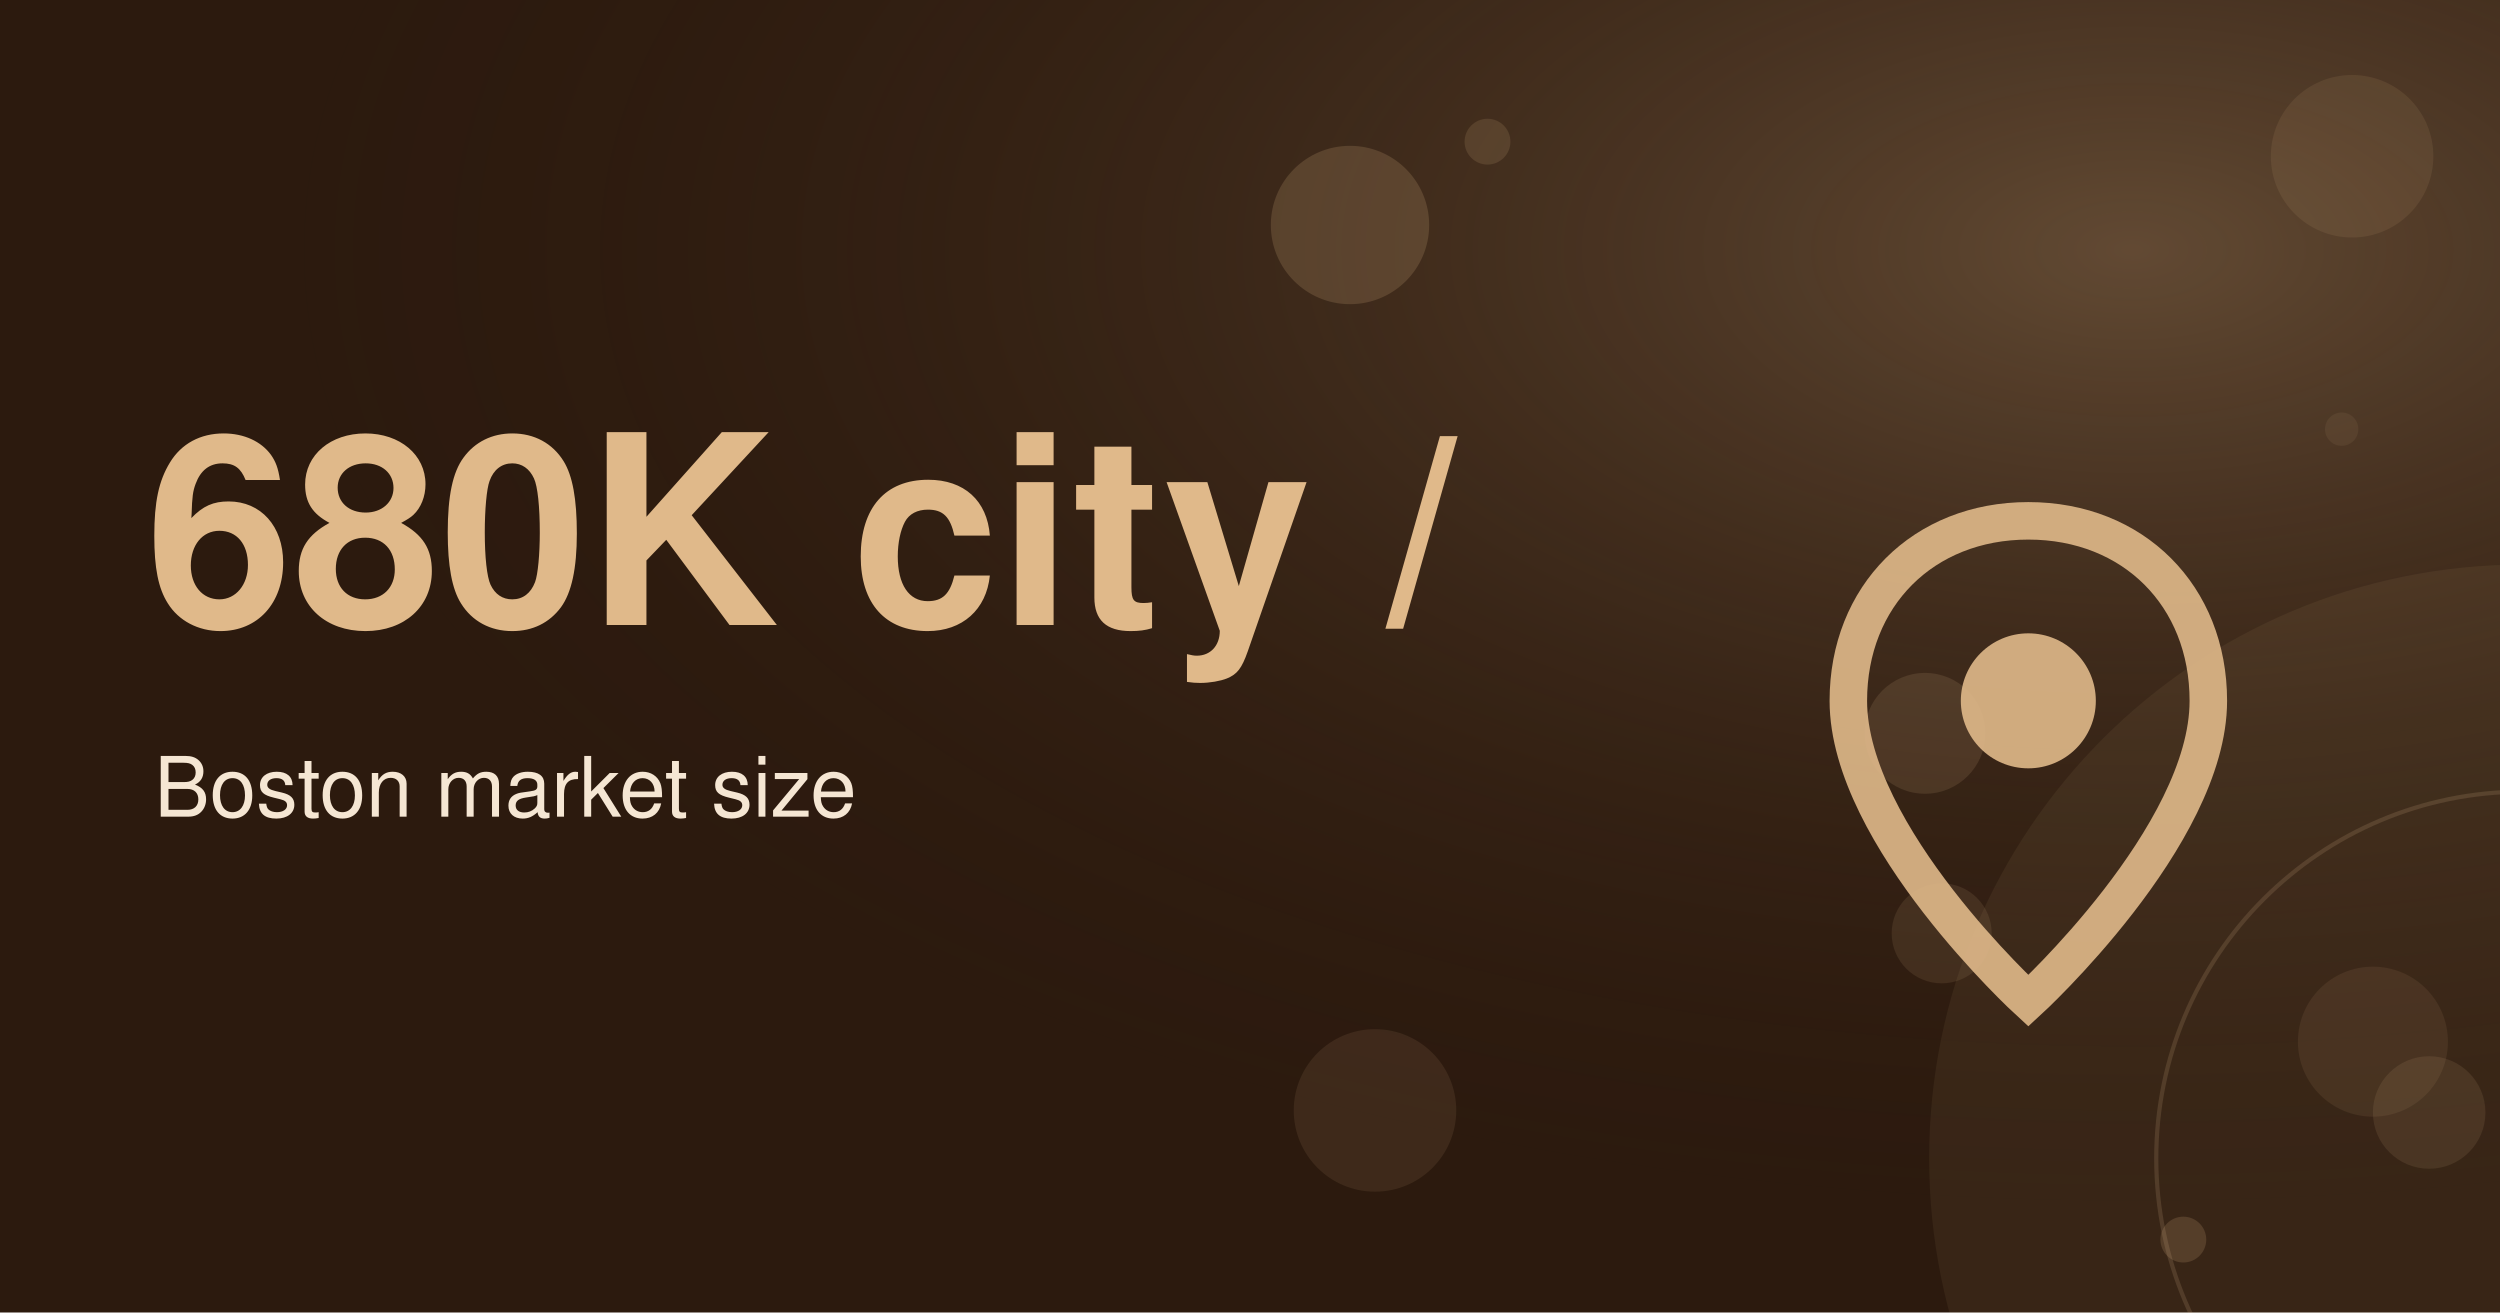
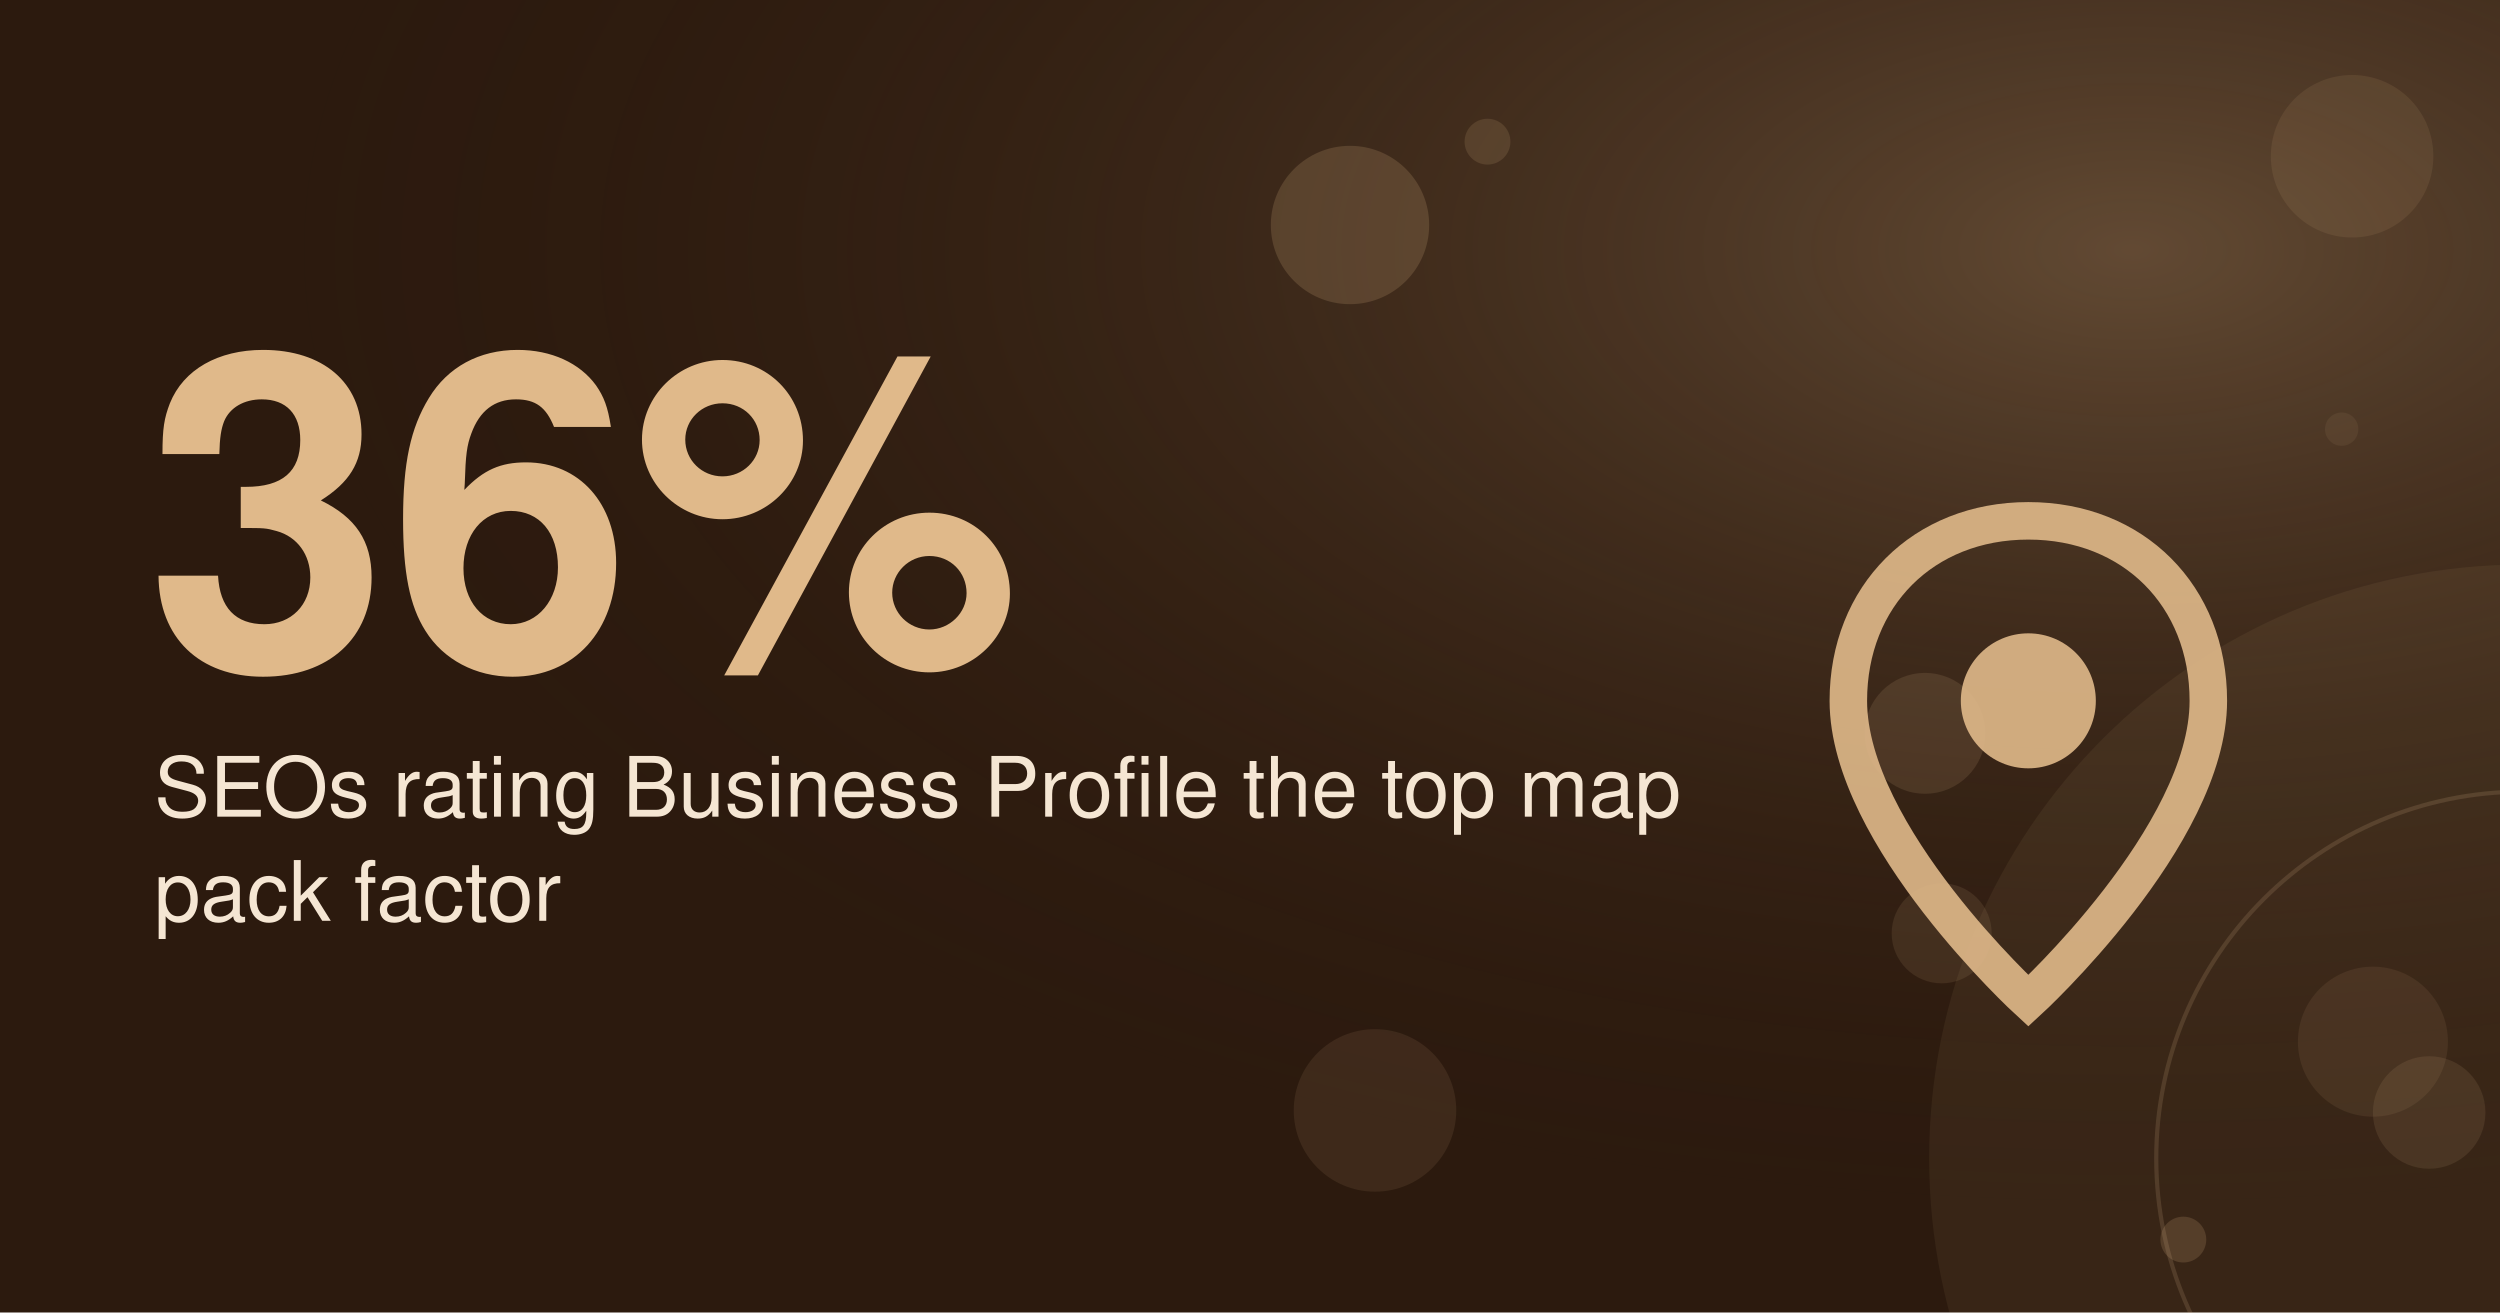
- <svg xmlns="http://www.w3.org/2000/svg" width="1200" height="630" viewBox="0 0 1200 630" role="img" aria-label="Local SEO for Fitness Studios in Boston, MA: 2026 Map Pack Guide">
+ <svg xmlns="http://www.w3.org/2000/svg" width="1200" height="630" viewBox="0 0 1200 630" role="img" aria-label="Local SEO for Fitness Studios in Boston: 2026 Guide">
  <defs>
    <radialGradient id="g" cx="85%" cy="19%" r="75%">
      <stop offset="0" stop-color="#e0b98a" stop-opacity="0.30" />
      <stop offset="1" stop-color="#2c1a0e" stop-opacity="0" />
    </radialGradient>
  </defs>
  <rect width="1200" height="630" fill="#2c1a0e" />
  <rect width="1200" height="630" fill="url(#g)" />
  <circle cx="1211" cy="556" r="285" fill="#e0b98a" fill-opacity="0.07" />
  <circle cx="1211" cy="556" r="176" fill="none" stroke="#e0b98a" stroke-opacity="0.16" stroke-width="2" />
  <circle cx="1048" cy="595" r="11" fill="#e0b98a" fill-opacity="0.17" />
  <circle cx="924" cy="352" r="29" fill="#e0b98a" fill-opacity="0.13" />
  <circle cx="714" cy="68" r="11" fill="#e0b98a" fill-opacity="0.14" />
  <circle cx="1124" cy="206" r="8" fill="#e0b98a" fill-opacity="0.08" />
  <circle cx="932" cy="448" r="24" fill="#e0b98a" fill-opacity="0.11" />
  <circle cx="660" cy="533" r="39" fill="#e0b98a" fill-opacity="0.10" />
  <circle cx="1139" cy="500" r="36" fill="#e0b98a" fill-opacity="0.09" />
  <circle cx="648" cy="108" r="38" fill="#e0b98a" fill-opacity="0.18" />
  <circle cx="1129" cy="75" r="39" fill="#e0b98a" fill-opacity="0.10" />
  <circle cx="1166" cy="534" r="27" fill="#e0b98a" fill-opacity="0.11" />
  <g transform="translate(880 250) scale(3.6)" opacity="0.9">
    <path d="M26 0C12 0 2 10 2 24c0 18 24 40 24 40s24-22 24-40C50 10 40 0 26 0z" fill="none" stroke="#e0b98a" stroke-width="5" />
    <circle cx="26" cy="24" r="9" fill="#e0b98a" />
  </g>
-   <text x="70" y="300" font-family="Helvetica, Arial, sans-serif" font-size="127" font-weight="800" fill="#e0b98a">680K city / </text>
-   <text x="74" y="392" font-family="Helvetica, Arial, sans-serif" font-size="40" fill="#f5e6d3">Boston market size</text>
+   <text x="70" y="320" font-family="Helvetica, Arial, sans-serif" font-size="210" font-weight="800" fill="#e0b98a">36%</text>
+   <text x="74" y="392" font-family="Helvetica, Arial, sans-serif" font-size="40" fill="#f5e6d3">SEOs rating Business Profile the top map</text>
+   <text x="74" y="442" font-family="Helvetica, Arial, sans-serif" font-size="40" fill="#f5e6d3">pack factor</text>
</svg>
